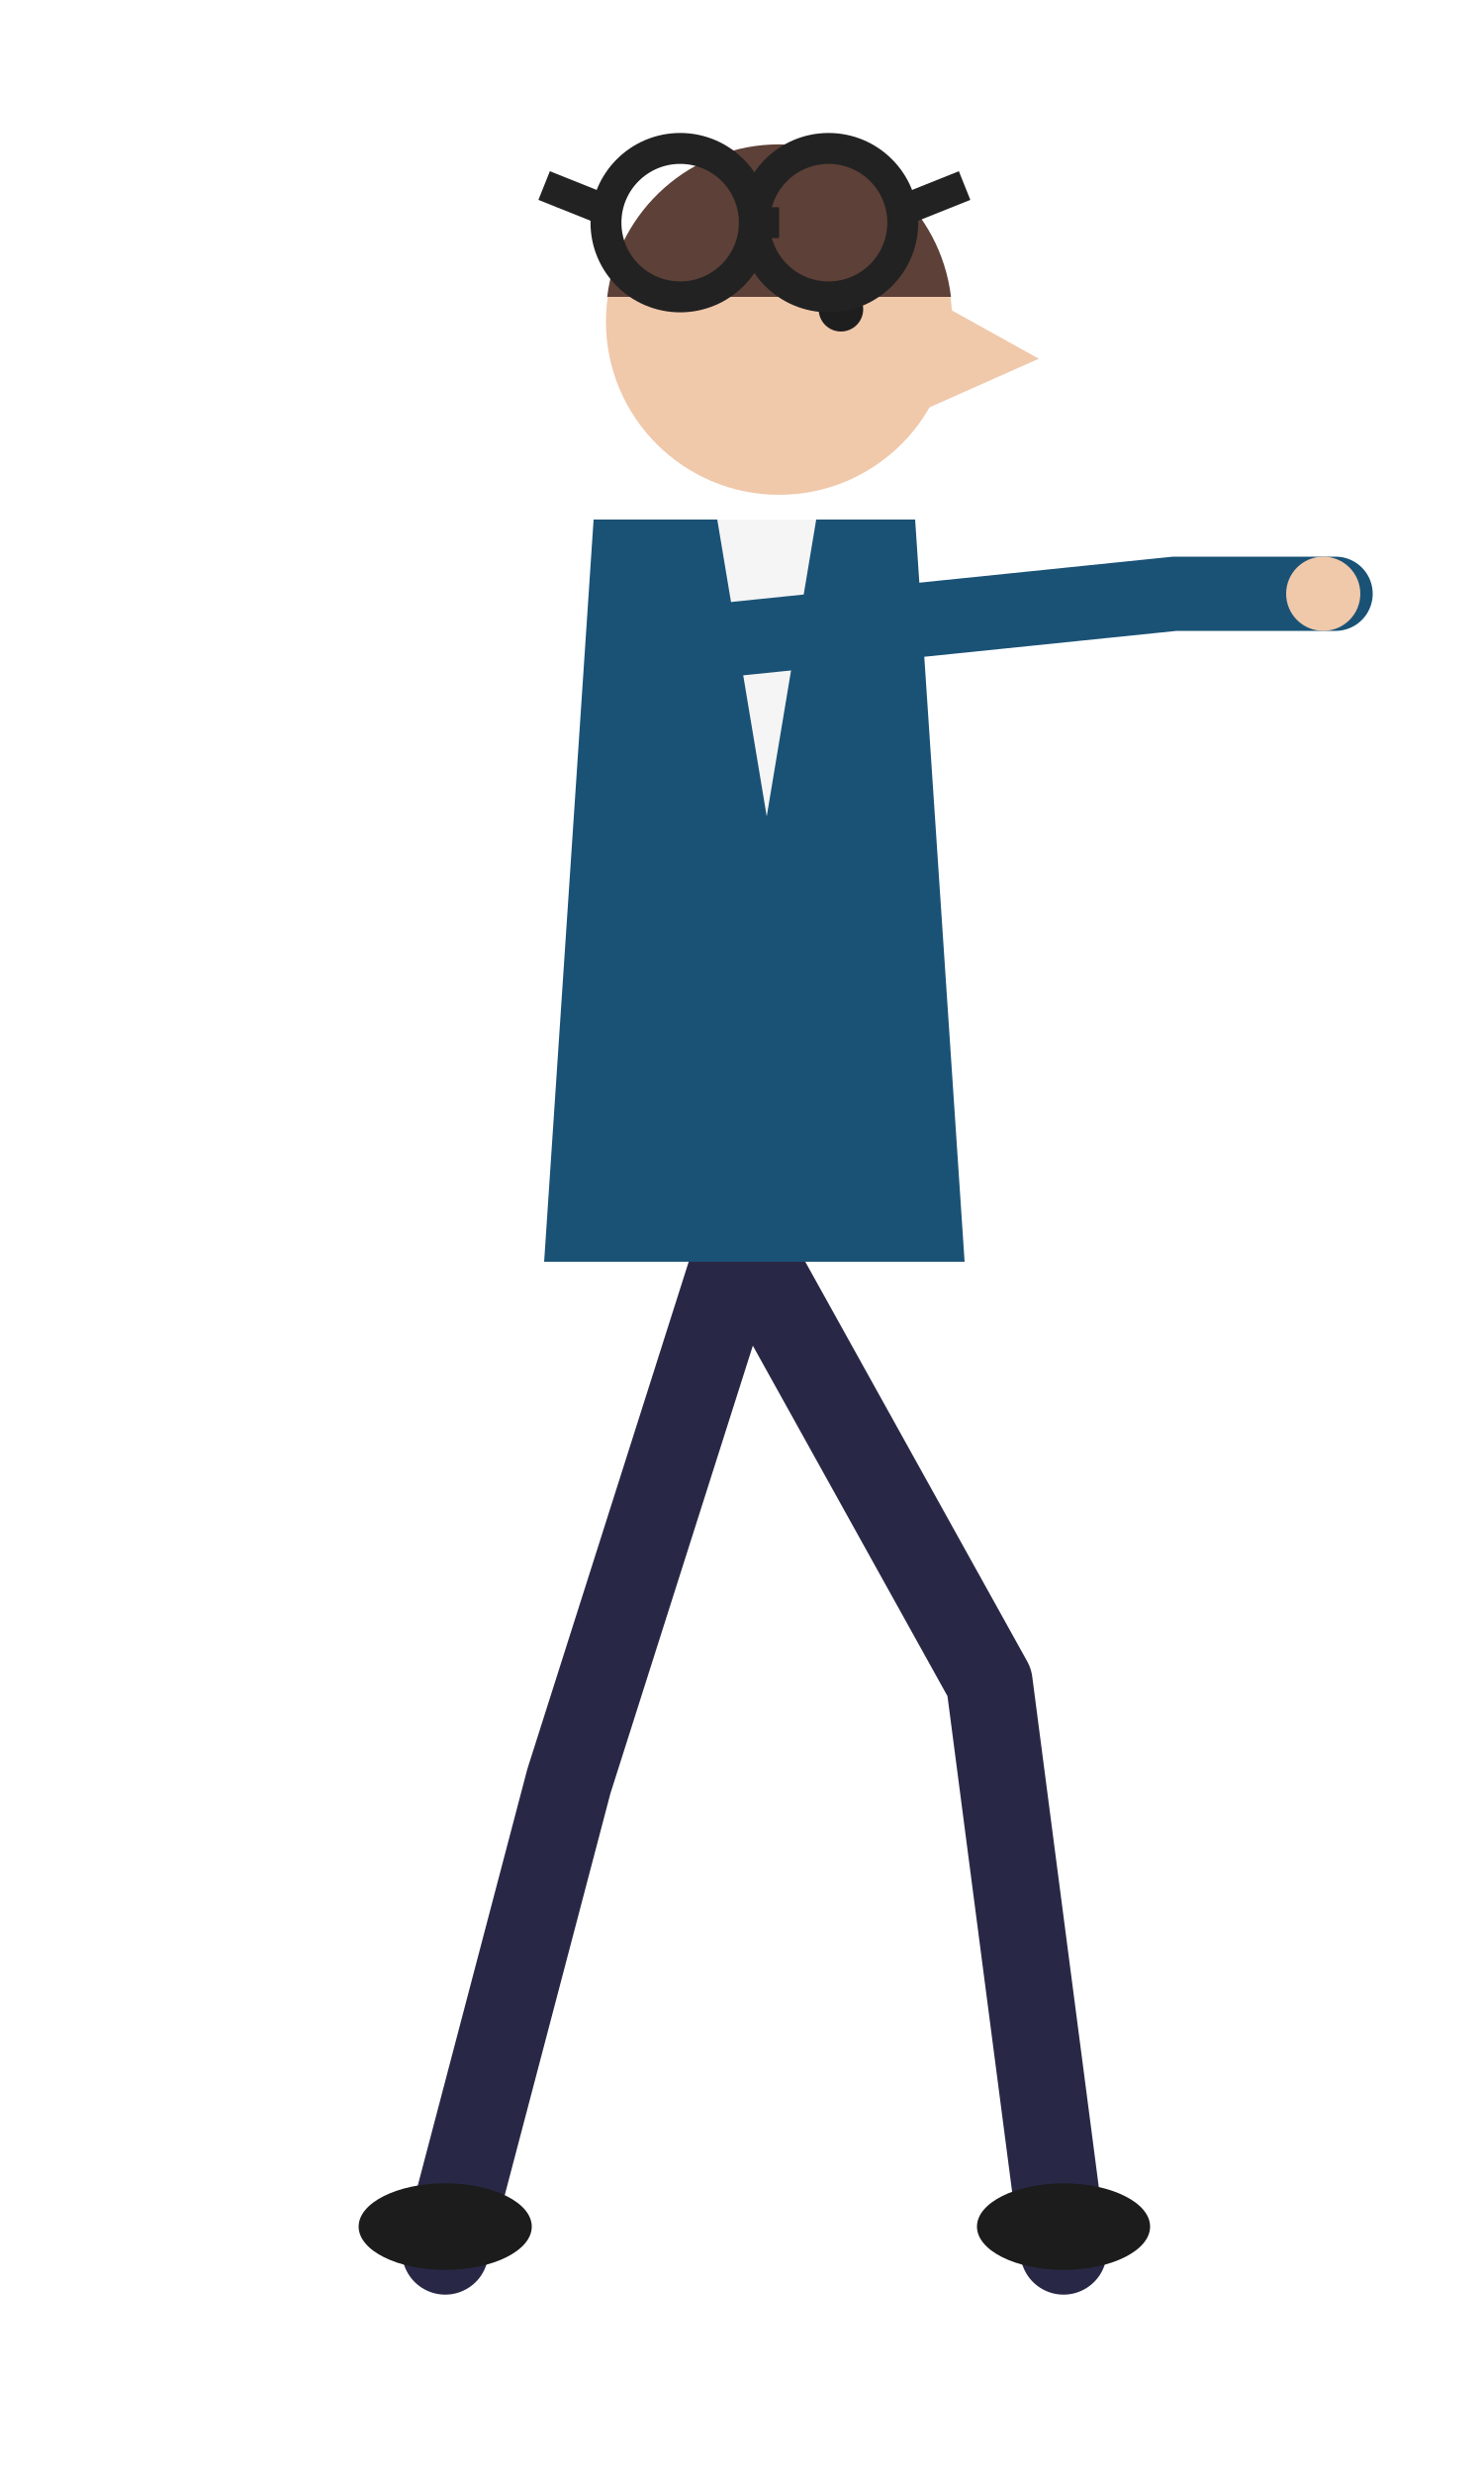
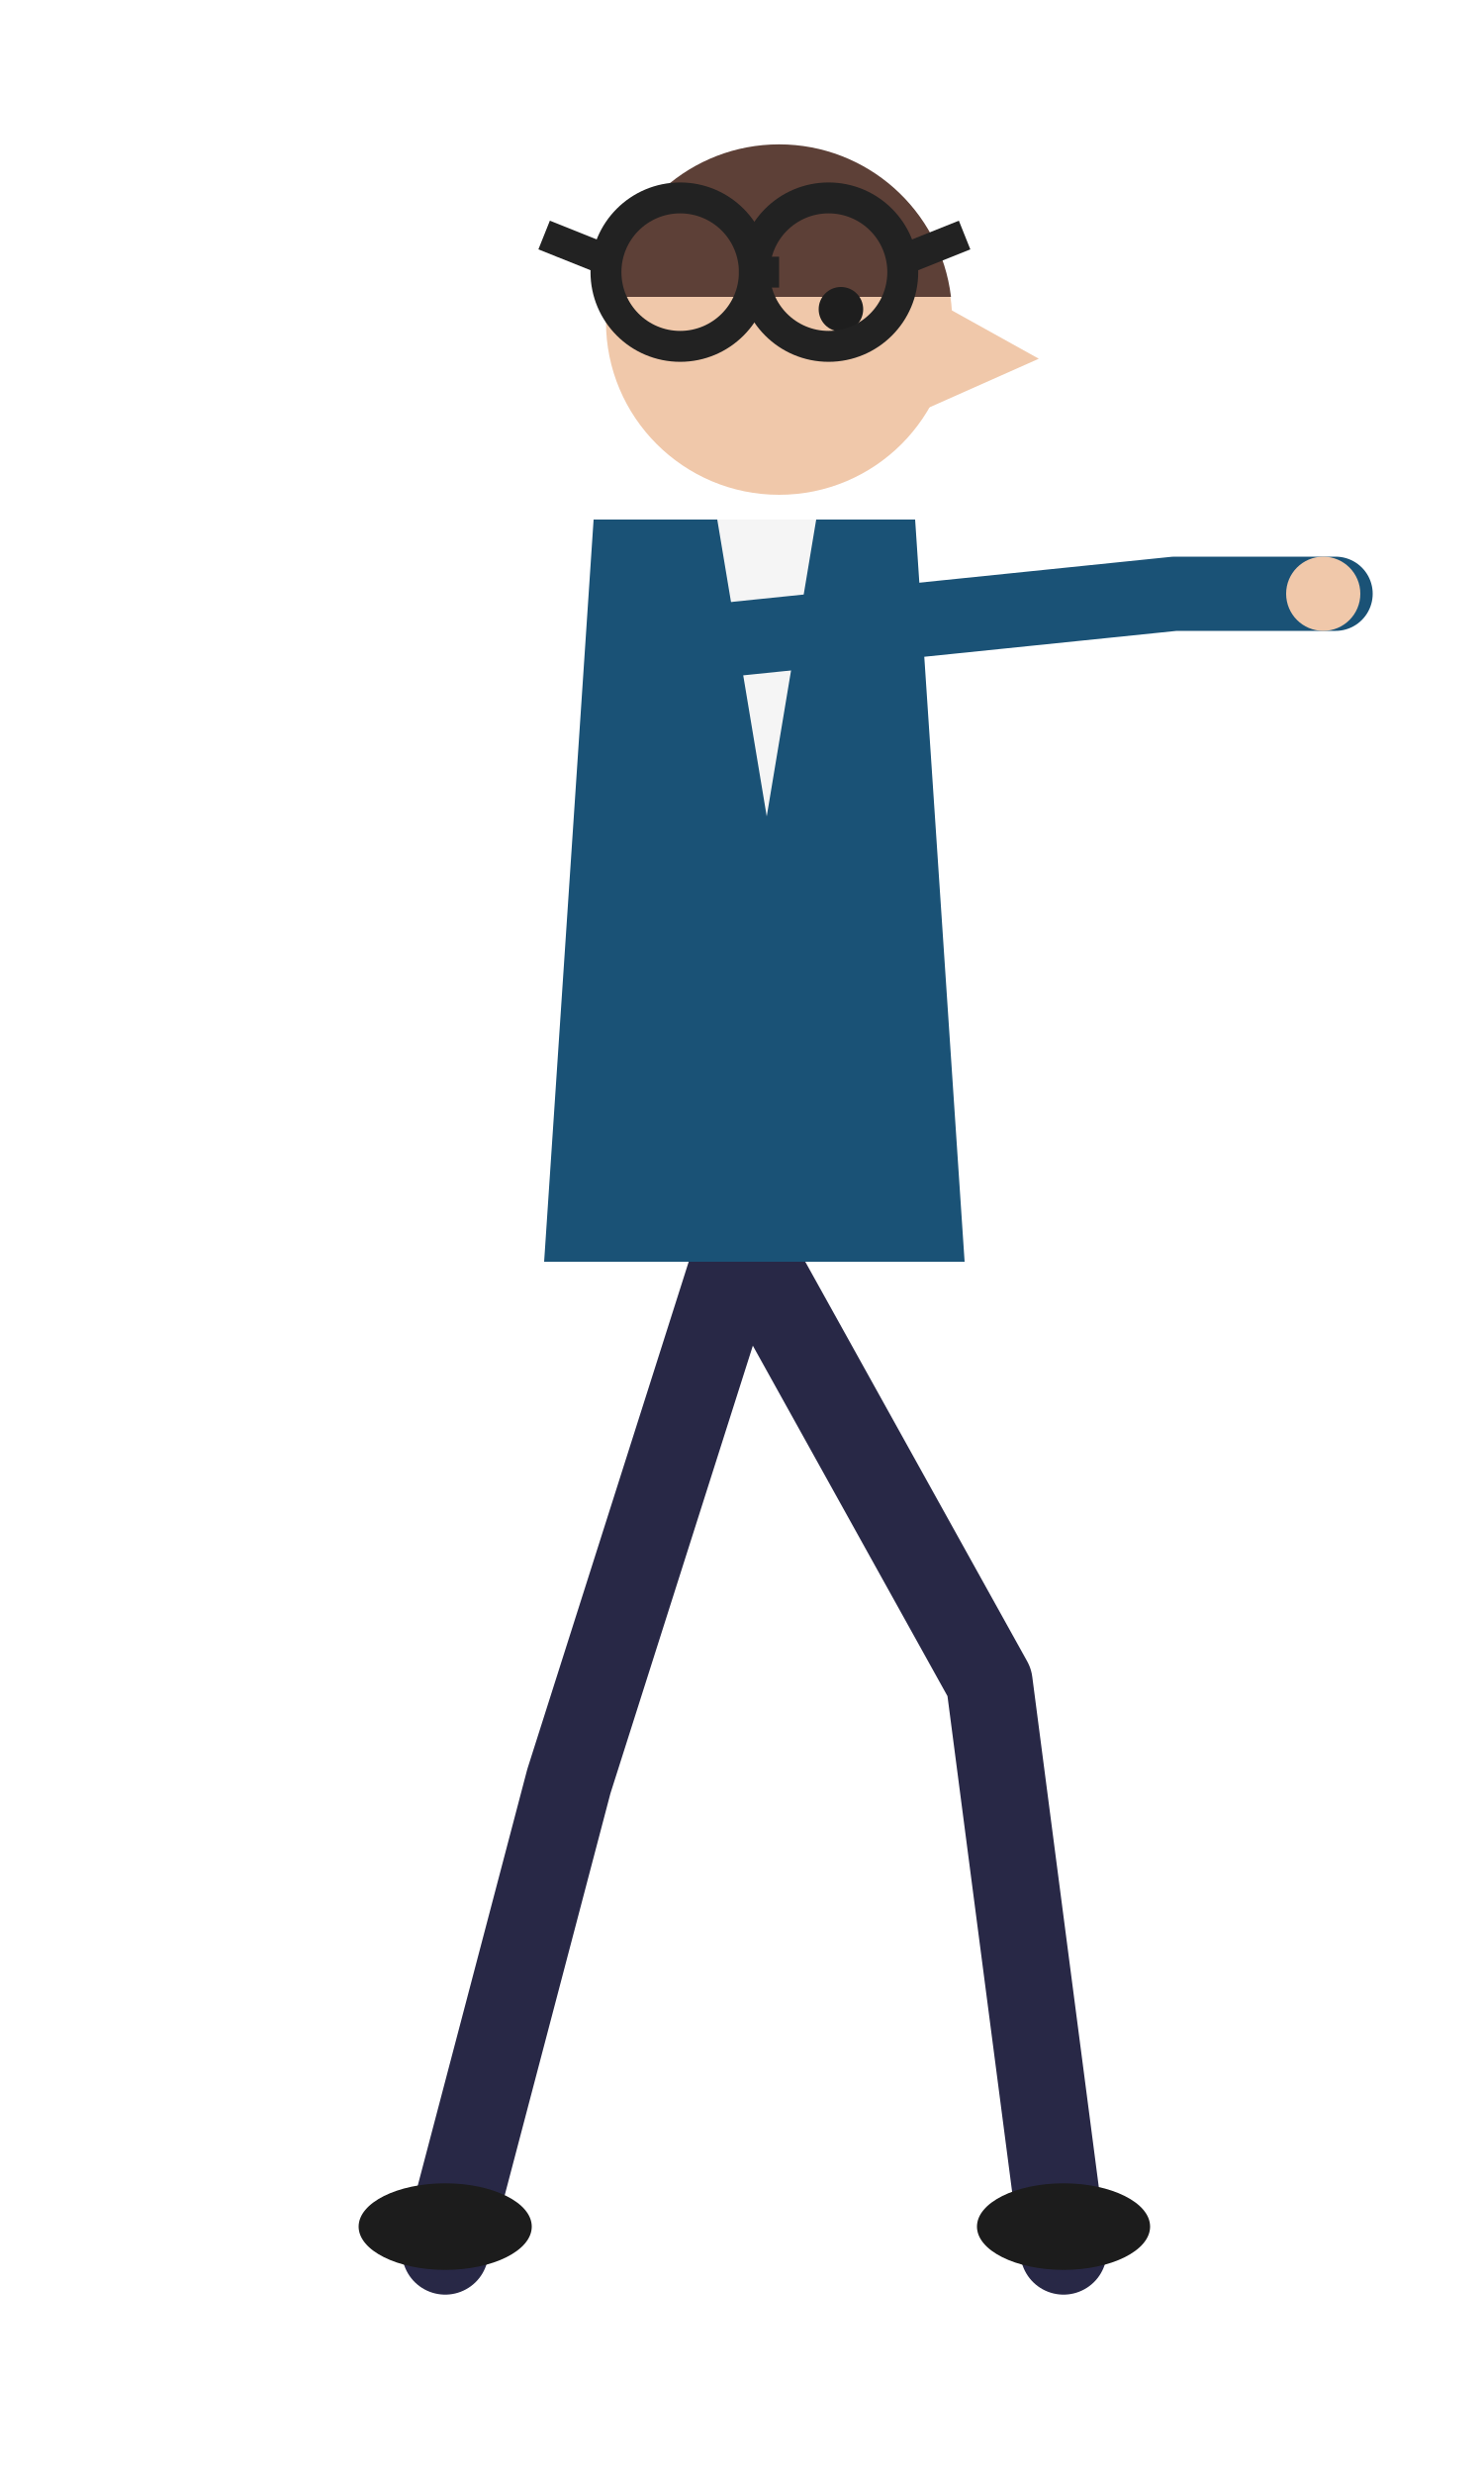
<svg xmlns="http://www.w3.org/2000/svg" viewBox="0 0 120 200" width="120" height="200">
  <g stroke="#282846" stroke-width="7" stroke-linecap="round" fill="none" stroke-linejoin="round">
    <path d="M60 100 L80 136 L86 182 M60 100 L46 144 L36 182" />
  </g>
  <ellipse cx="86" cy="180" rx="7" ry="3.5" fill="#1c1c1c" />
  <ellipse cx="36" cy="180" rx="7" ry="3.5" fill="#1c1c1c" />
  <path d="M48 42 L74 42 L78 102 L44 102 Z" fill="#1a5276" />
  <path d="M58 42 L66 42 L62 66 Z" fill="#f5f5f5" />
  <g stroke="#1a5276" stroke-width="6" stroke-linecap="round" fill="none">
    <path d="M56 52 L95 48 M95 48 L108 48" />
  </g>
  <circle cx="107" cy="48" r="3" fill="#f0c8aa" />
  <circle cx="63" cy="26" r="14" fill="#f0c8aa" />
  <path d="M75 24 L84 29 L75 33 Z" fill="#f0c8aa" />
  <path d="M49.1 24 A14 14 0 0 1 76.9 24 Z" fill="#5d4037" />
  <circle cx="68" cy="25" r="1.8" fill="#1e1e1e" />
  <g stroke="#222" stroke-width="2.5" fill="none">
-     <circle cx="55" cy="18" r="6" />
-     <circle cx="67" cy="18" r="6" />
-     <path d="M61 18 L63 18 M49 17 L44 15 M73 17 L78 15" />
+     <circle cx="55" cy="22" r="6" />
+     <circle cx="67" cy="22" r="6" />
+     <path d="M61 22 L63 22 M49 21 L44 19 M73 21 L78 19" />
  </g>
</svg>
